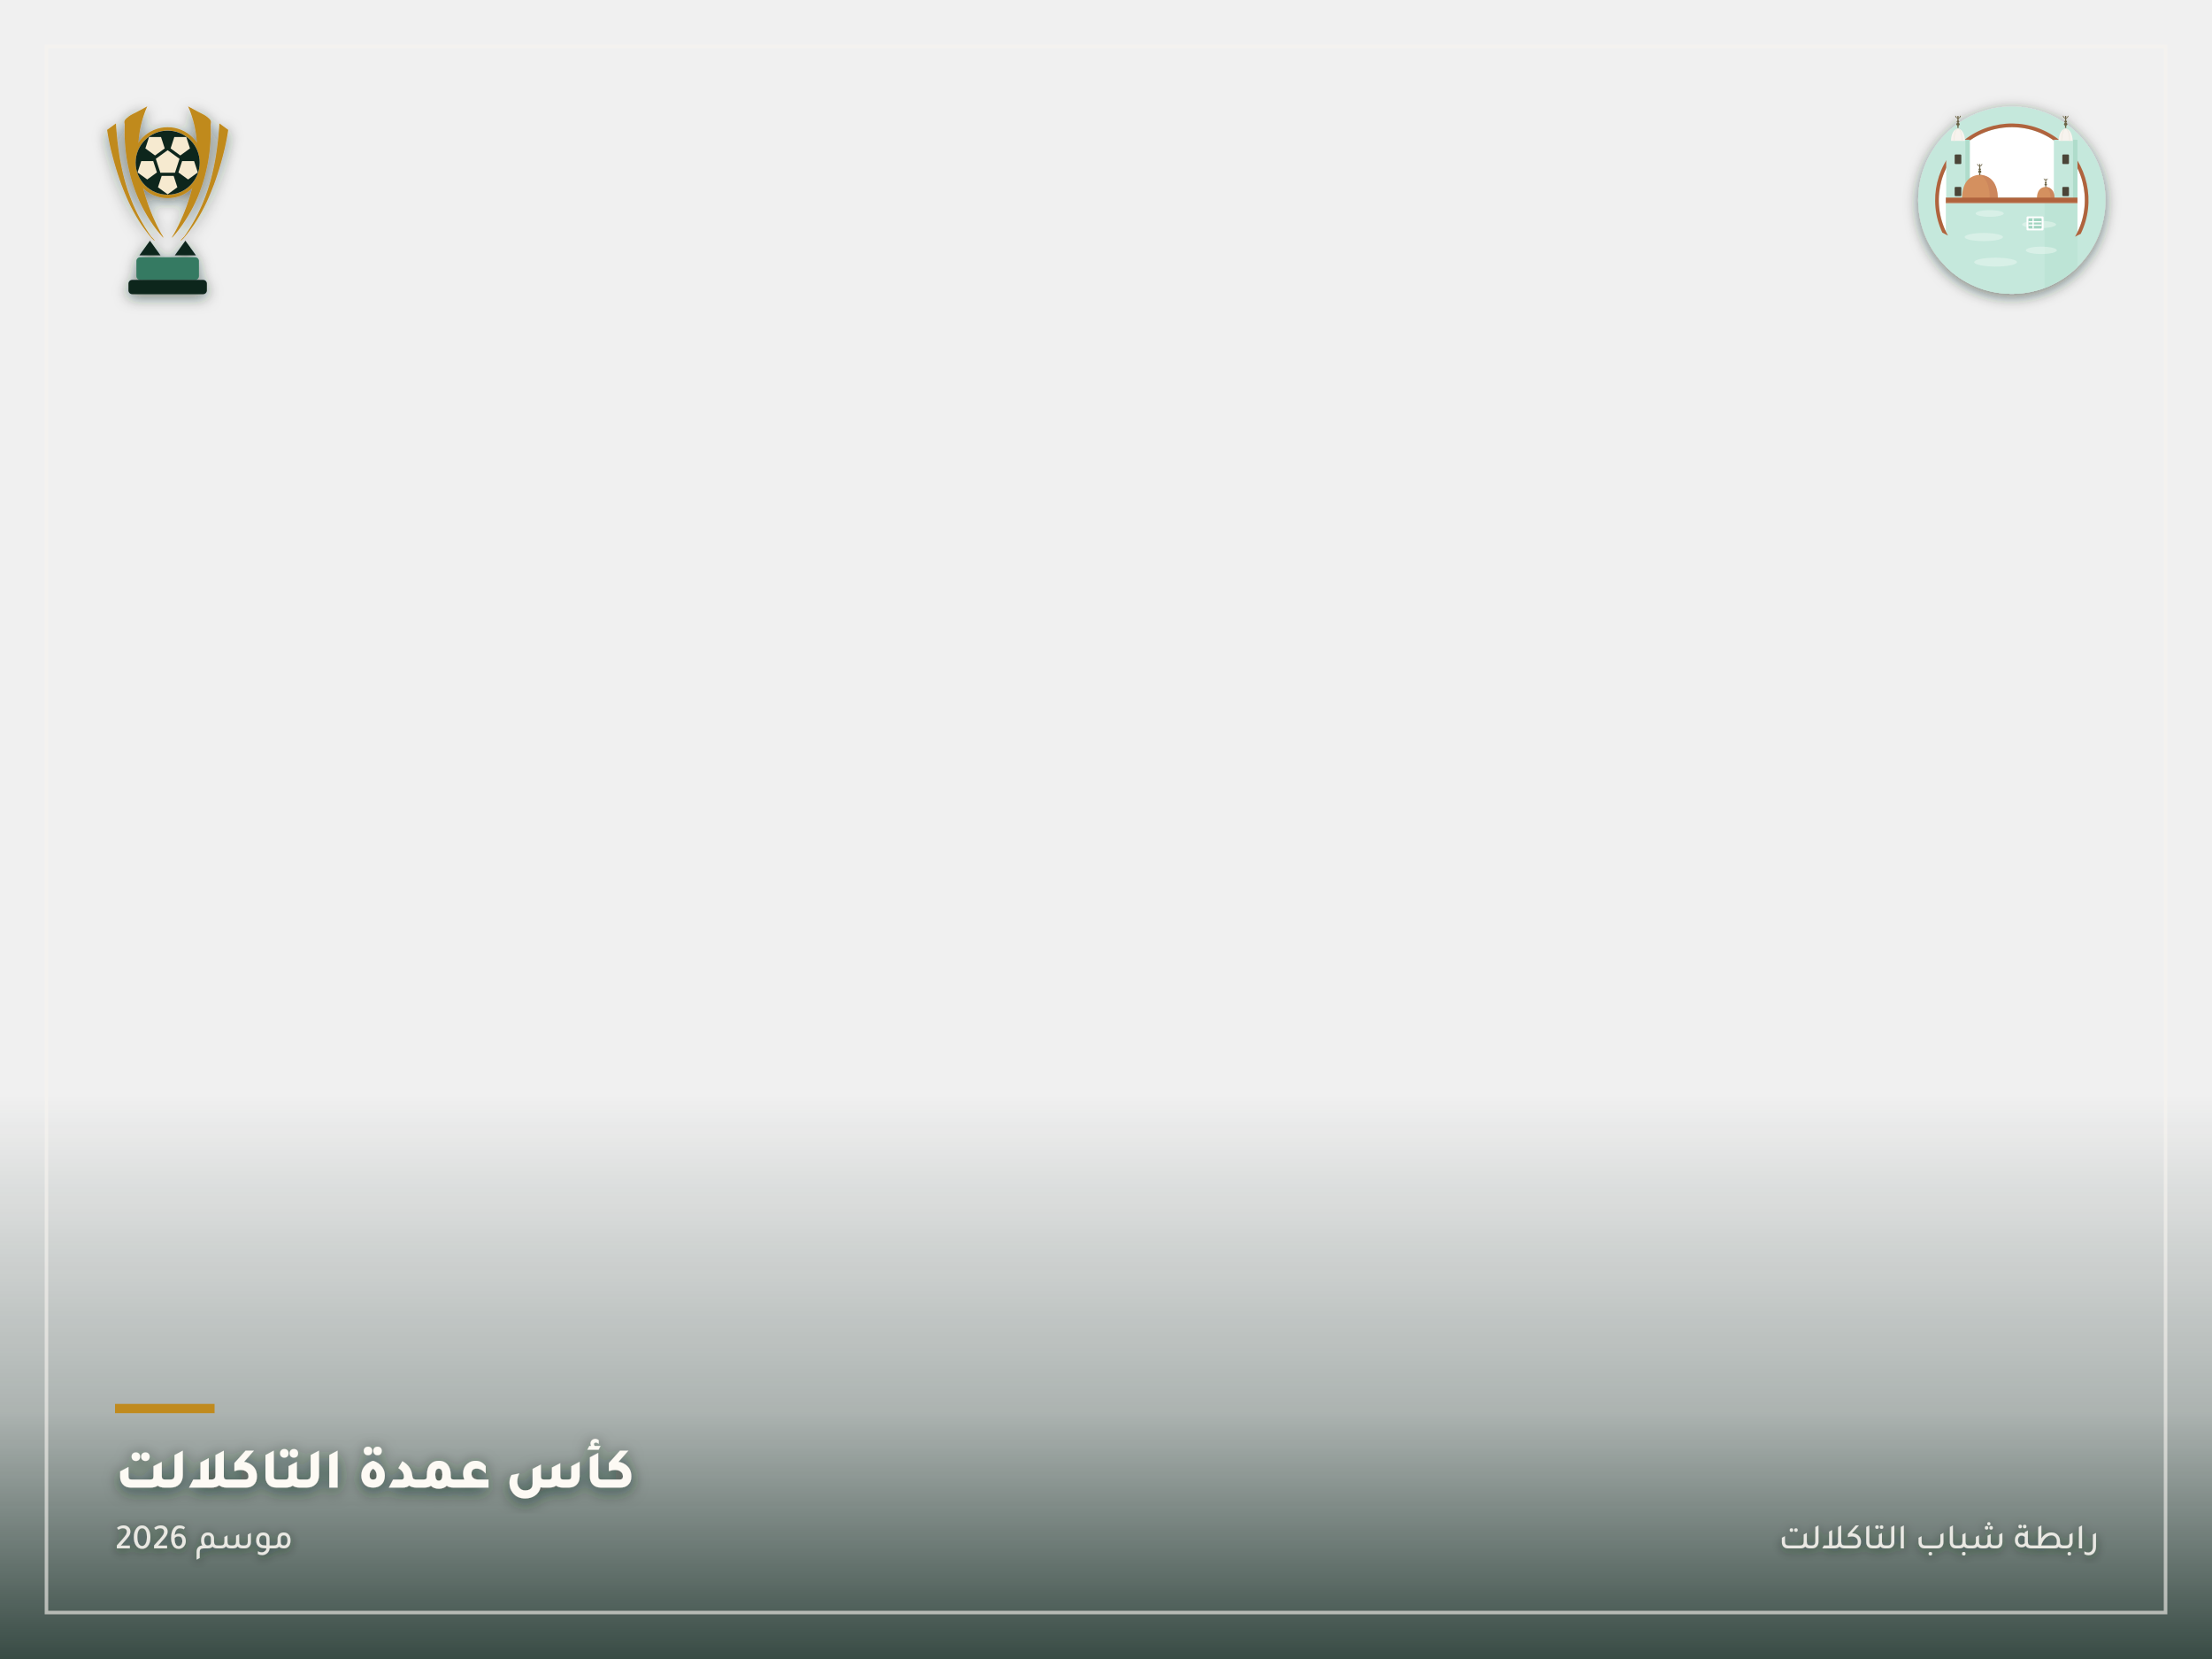
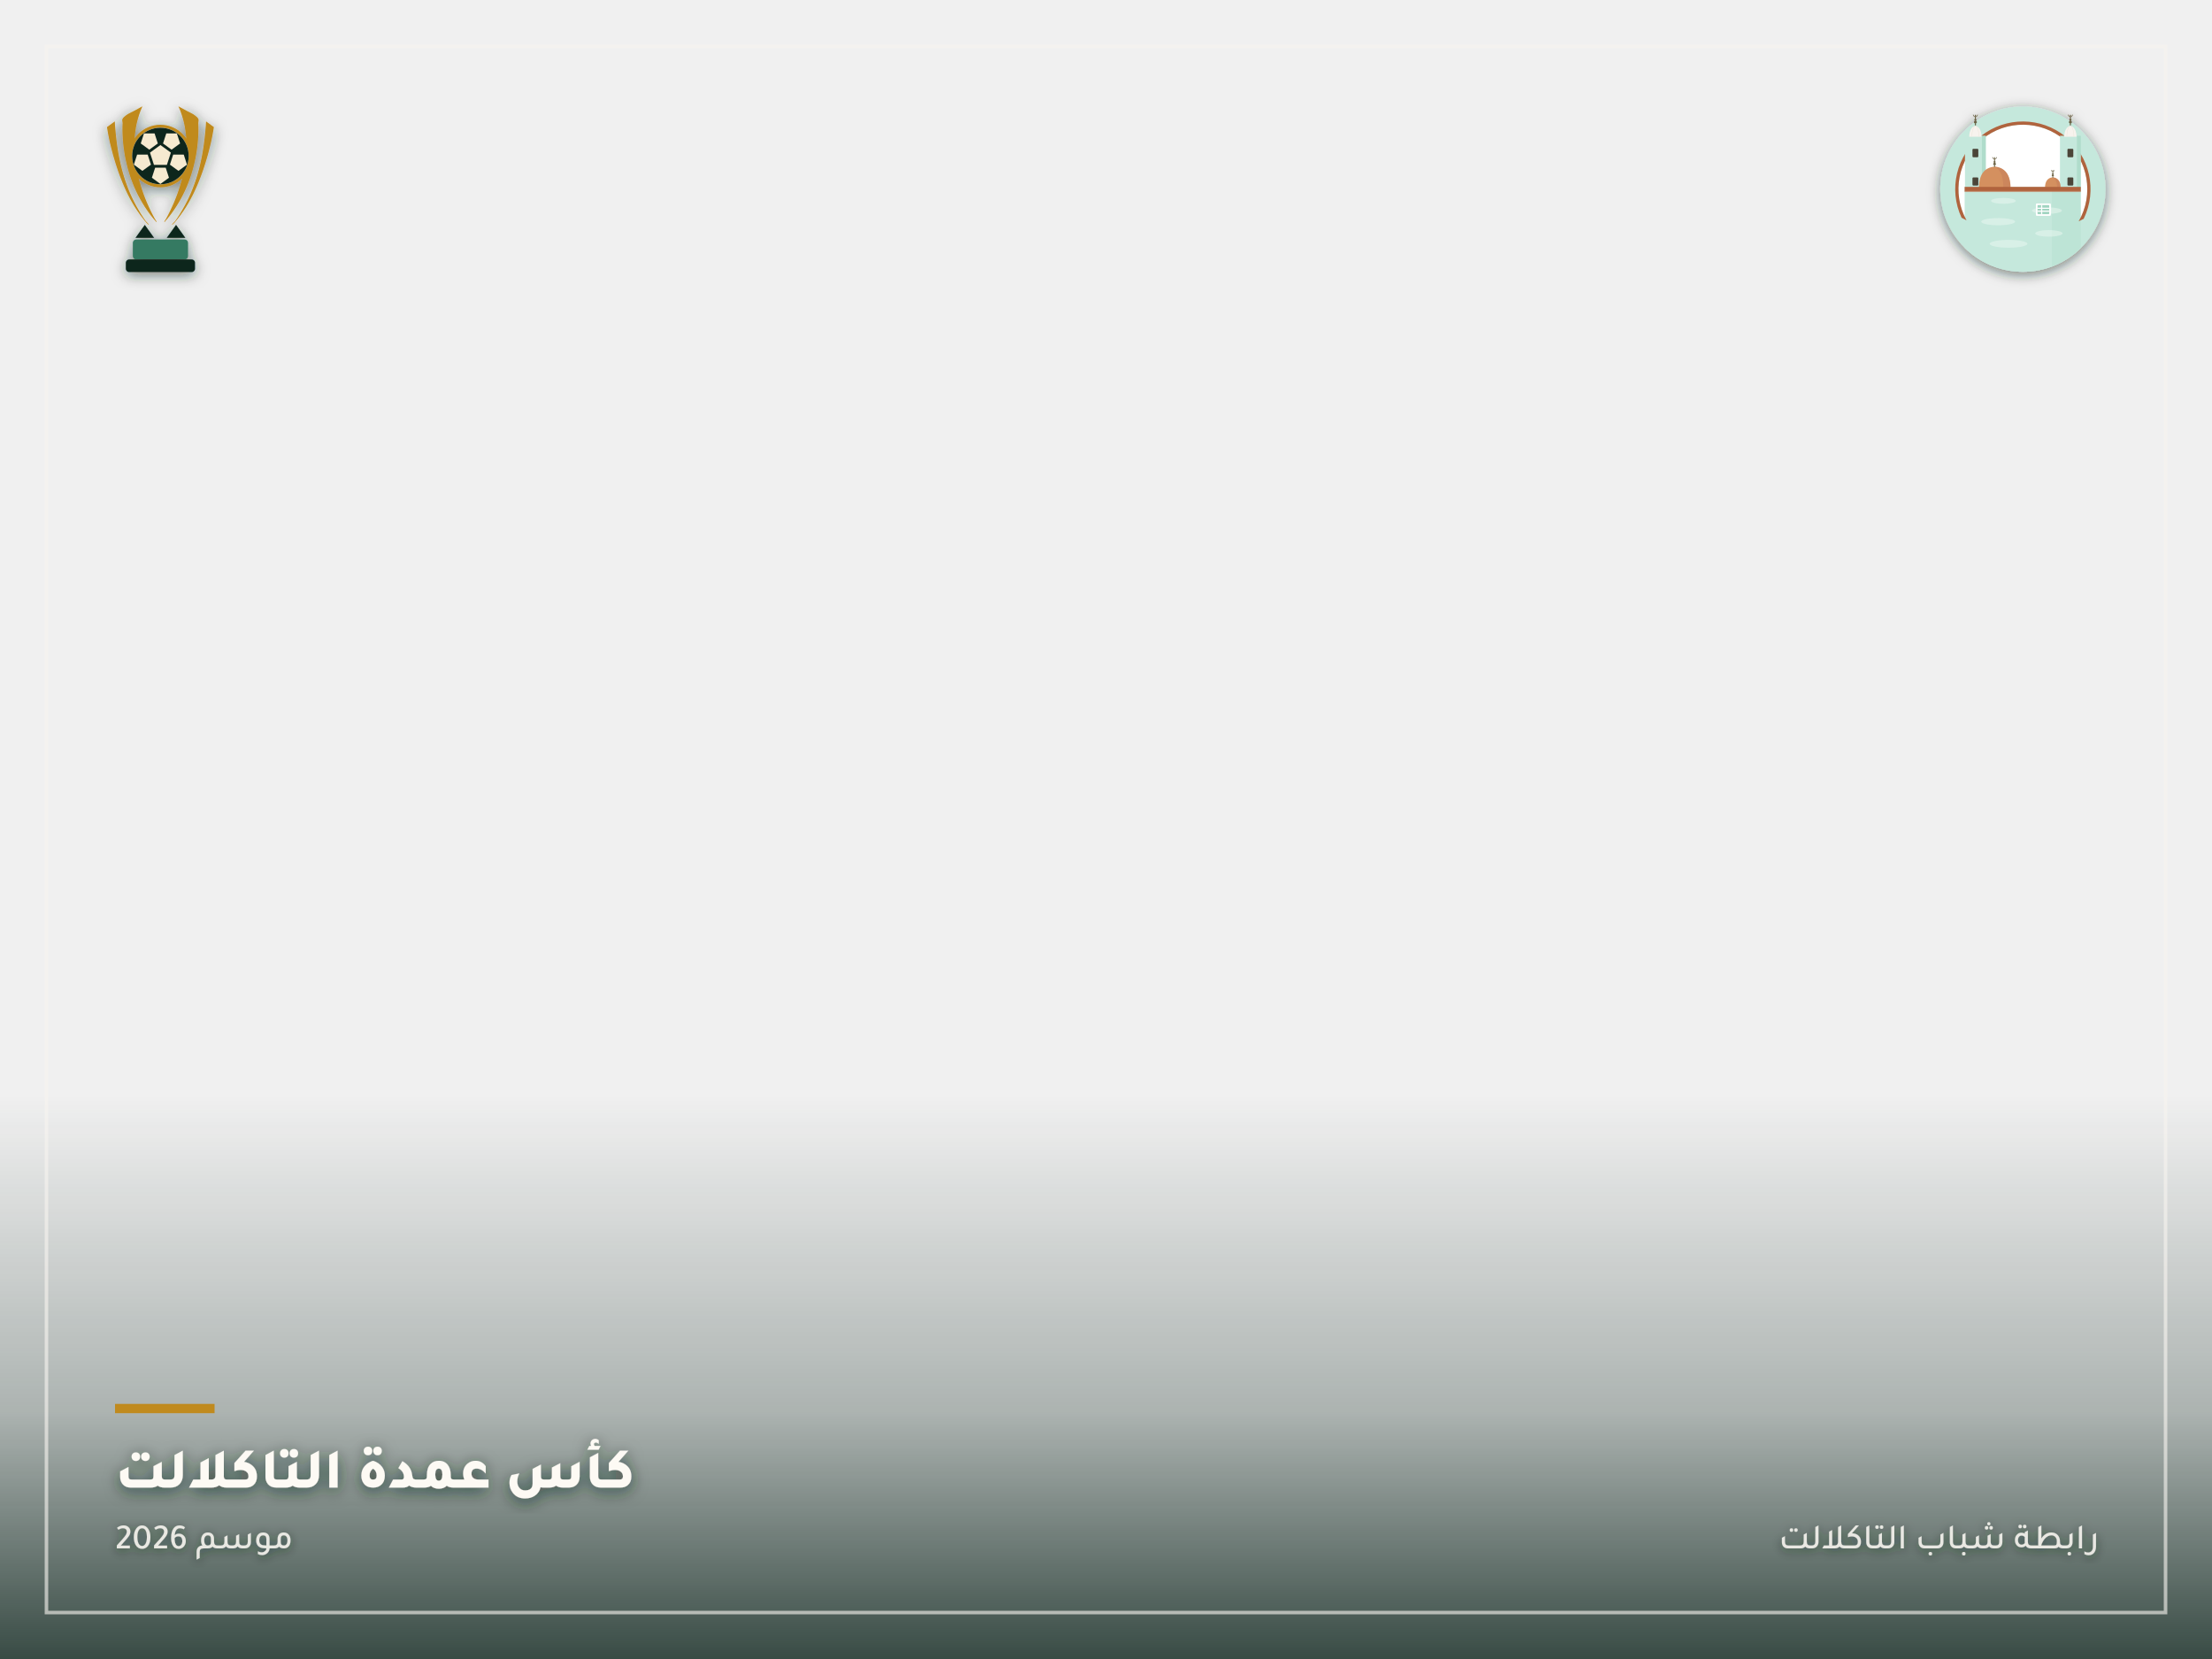
<svg xmlns="http://www.w3.org/2000/svg" viewBox="0 0 4096 3072" width="4096" height="3072">
  <defs>
    <linearGradient id="fhaze" x1="0" y1="3072" x2="0" y2="0" gradientUnits="userSpaceOnUse">
      <stop offset="0" stop-color="#10271f" stop-opacity="0.82" />
      <stop offset="0.15" stop-color="#10271f" stop-opacity="0.3" />
      <stop offset="0.34" stop-color="#10271f" stop-opacity="0" />
    </linearGradient>
    <filter id="fshadow" x="-25%" y="-25%" width="150%" height="150%">
      <feDropShadow dx="0" dy="6.55" stdDeviation="14.34" flood-color="#10271f" flood-opacity="0.72" />
    </filter>
    <filter id="mshadow" x="-25%" y="-25%" width="150%" height="150%">
      <feDropShadow dx="0" dy="9.01" stdDeviation="18.43" flood-color="#10271f" flood-opacity="0.55" />
    </filter>
  </defs>
  <rect x="0" y="0" width="4096" height="3072" fill="url(#fhaze)" />
  <rect x="86.02" y="86.02" width="3923.97" height="2899.97" fill="none" stroke="#f7f3ee" stroke-opacity="0.62" stroke-width="6.55" />
-   <g transform="translate(30.19 89.31) scale(0.7299)" filter="url(#mshadow)">
+   <g transform="translate(49.77 101.94) scale(0.644)" filter="url(#mshadow)">
    <g transform="translate(128 128) scale(1)">
      <path fill="#c08a1e" d="M 125.96,61.9 L 102.34,79.11 C 102.95,82.93 103.51,86.76 104.16,90.58 C 104.81,94.41 105.53,98.23 106.26,102.06 C 107,105.88 107.76,109.71 108.56,113.53 C 109.36,117.36 110.17,121.18 111.04,125 C 111.92,128.83 112.86,132.66 113.82,136.48 C 114.77,140.31 115.78,144.13 116.78,147.95 C 117.79,151.78 118.77,155.61 119.84,159.43 C 120.91,163.26 122.06,167.08 123.19,170.9 C 124.32,174.73 125.44,178.56 126.63,182.37 C 127.83,186.21 129.1,190.03 130.36,193.85 C 131.62,197.68 132.86,201.51 134.18,205.32 C 135.51,209.15 136.88,212.98 138.29,216.8 C 139.72,220.63 141.2,224.45 142.69,228.27 C 144.19,232.1 145.71,235.93 147.28,239.75 C 148.86,243.58 150.49,247.4 152.16,251.22 C 153.84,255.05 155.54,258.88 157.32,262.69 C 159.11,266.53 160.95,270.36 162.87,274.17 C 164.8,278.01 166.83,281.83 168.89,285.64 C 170.97,289.48 173.09,293.31 175.3,297.12 C 177.52,300.96 179.81,304.79 182.18,308.59 C 184.59,312.44 187.06,316.26 189.64,320.06 C 192.26,323.91 194.98,327.74 197.77,331.54 C 200.59,335.39 203.47,339.22 206.47,343.01 C 209.52,346.87 213.35,351.75 215.94,354.49 C 217.52,356.17 218.99,357.23 220.05,358.31 C 220.76,359.04 221.2,359.59 221.77,360.22 C 222.02,359.9 222.55,359.74 222.53,359.27 C 222.49,357.73 216.71,353.13 214.02,349.71 C 211.22,346.13 208.65,342.08 206.09,338.23 C 203.55,334.43 201.1,330.6 198.73,326.76 C 196.38,322.95 194.14,319.12 191.94,315.28 C 189.75,311.47 187.61,307.65 185.53,303.81 C 183.47,300 181.44,296.18 179.51,292.33 C 177.59,288.53 175.75,284.7 173.96,280.86 C 172.18,277.05 170.44,273.23 168.8,269.39 C 167.16,265.58 165.63,261.75 164.11,257.91 C 162.6,254.1 161.13,250.27 159.71,246.44 C 158.3,242.62 156.91,238.8 155.6,234.96 C 154.3,231.15 153.07,227.32 151.87,223.49 C 150.68,219.67 149.53,215.85 148.43,212.02 C 147.33,208.2 146.28,204.37 145.27,200.54 C 144.27,196.72 143.32,192.9 142.41,189.07 C 141.5,185.25 140.65,181.42 139.82,177.59 C 139,173.77 138.2,169.95 137.43,166.12 C 136.67,162.3 135.92,158.47 135.24,154.65 C 134.55,150.82 133.93,147 133.32,143.17 C 132.72,139.35 132.14,135.52 131.6,131.7 C 131.06,127.87 130.57,124.05 130.07,120.22 C 129.58,116.4 129.07,112.58 128.64,108.75 C 128.21,104.93 127.86,101.1 127.49,97.27 C 127.12,93.45 126.77,89.63 126.44,85.8 C 126.1,81.98 125.75,78.15 125.48,74.33 C 125.21,70.5 125.04,66.68 124.81,62.85 Z" />
      <path fill="#c08a1e" d="M 204.37,19.35 C 202.9,20.14 201.98,20.64 199.97,21.74 C 195.55,24.13 185.86,29.38 178.84,33.21 C 171.84,37.03 163.54,40.4 157.9,44.69 C 153.27,48.2 148.32,51.96 146.71,56.16 C 145.35,59.71 147.17,63.81 147.19,67.63 C 147.2,71.46 146.87,75.28 146.8,79.11 C 146.74,82.93 146.74,86.76 146.8,90.58 C 146.87,94.41 147.01,98.23 147.19,102.06 C 147.36,105.88 147.59,109.71 147.86,113.53 C 148.13,117.36 148.45,121.18 148.81,125 C 149.18,128.83 149.58,132.66 150.06,136.48 C 150.53,140.31 151.11,144.13 151.68,147.95 C 152.26,151.78 152.83,155.61 153.5,159.43 C 154.17,163.26 154.9,167.08 155.7,170.9 C 156.5,174.73 157.39,178.55 158.28,182.37 C 159.17,186.2 160.07,190.03 161.05,193.85 C 162.04,197.68 163.09,201.51 164.21,205.32 C 165.32,209.16 166.51,212.98 167.75,216.8 C 168.99,220.63 170.3,224.46 171.67,228.27 C 173.04,232.11 174.49,235.93 175.97,239.75 C 177.45,243.58 178.94,247.41 180.56,251.22 C 182.19,255.06 183.94,258.88 185.72,262.69 C 187.51,266.53 189.33,270.36 191.27,274.17 C 193.22,278.01 195.28,281.83 197.39,285.64 C 199.51,289.48 201.72,293.31 203.98,297.12 C 206.27,300.96 208.61,304.79 211.06,308.59 C 213.55,312.44 216.14,316.26 218.8,320.06 C 221.5,323.91 224.25,327.74 227.12,331.54 C 230.05,335.39 233.31,339.49 236.21,343.01 C 238.76,346.11 243.02,350.12 243.57,351.62 C 243.73,352.05 243.57,352.25 243.57,352.57 C 243.98,352.25 244.7,352.18 244.81,351.62 C 245.12,350.13 241.29,345.4 239.46,342.06 C 237.47,338.42 235.32,334.42 233.34,330.58 C 231.37,326.77 229.46,322.94 227.6,319.11 C 225.76,315.3 223.99,311.47 222.25,307.63 C 220.51,303.82 218.81,300 217.18,296.16 C 215.56,292.35 214.01,288.52 212.49,284.69 C 210.98,280.87 209.5,277.05 208.1,273.21 C 206.7,269.4 205.37,265.57 204.08,261.74 C 202.79,257.92 201.55,254.09 200.35,250.26 C 199.16,246.45 198.01,242.62 196.91,238.79 C 195.81,234.97 194.74,231.15 193.75,227.31 C 192.77,223.5 191.84,219.67 190.98,215.84 C 190.12,212.02 189.34,208.2 188.59,204.37 C 187.84,200.55 187.14,196.72 186.49,192.89 C 185.83,189.07 185.21,185.25 184.67,181.42 C 184.13,177.6 183.65,173.77 183.24,169.94 C 182.82,166.12 182.49,162.3 182.18,158.47 C 181.88,154.65 181.59,150.82 181.42,147 C 181.24,143.17 181.16,139.35 181.13,135.52 C 181.1,131.7 181.13,127.87 181.23,124.05 C 181.32,120.22 181.47,116.4 181.71,112.57 C 181.94,108.75 182.26,104.92 182.66,101.1 C 183.06,97.27 183.55,93.45 184.1,89.63 C 184.64,85.8 185.21,81.97 185.91,78.15 C 186.61,74.32 187.41,70.49 188.3,66.68 C 189.2,62.84 190.19,59.02 191.27,55.2 C 192.35,51.37 193.55,47.54 194.8,43.73 C 196.07,39.89 197.36,36.06 198.82,32.25 C 200.29,28.41 202.66,22.77 203.6,20.78 C 203.94,20.06 204.11,19.82 204.37,19.35 Z" />
      <path fill="#c08a1e" d="M 386.04,61.9 L 409.66,79.11 C 409.05,82.93 408.49,86.76 407.84,90.58 C 407.19,94.41 406.47,98.23 405.74,102.06 C 405,105.88 404.24,109.71 403.44,113.53 C 402.64,117.36 401.83,121.18 400.96,125 C 400.08,128.83 399.14,132.66 398.18,136.48 C 397.23,140.31 396.22,144.13 395.22,147.95 C 394.21,151.78 393.23,155.61 392.16,159.43 C 391.09,163.26 389.94,167.08 388.81,170.9 C 387.68,174.73 386.56,178.56 385.37,182.37 C 384.17,186.21 382.9,190.03 381.64,193.85 C 380.38,197.68 379.14,201.51 377.82,205.32 C 376.49,209.15 375.12,212.98 373.71,216.8 C 372.28,220.63 370.8,224.45 369.31,228.27 C 367.81,232.1 366.29,235.93 364.72,239.75 C 363.14,243.58 361.51,247.4 359.84,251.22 C 358.16,255.05 356.46,258.88 354.68,262.69 C 352.89,266.53 351.05,270.36 349.13,274.17 C 347.2,278.01 345.17,281.83 343.11,285.64 C 341.03,289.48 338.91,293.31 336.7,297.12 C 334.48,300.96 332.19,304.79 329.82,308.59 C 327.41,312.44 324.94,316.26 322.36,320.06 C 319.74,323.91 317.02,327.74 314.23,331.54 C 311.41,335.39 308.53,339.22 305.53,343.01 C 302.48,346.87 298.65,351.75 296.06,354.49 C 294.48,356.17 293.01,357.23 291.95,358.31 C 291.24,359.04 290.8,359.59 290.23,360.22 C 289.98,359.9 289.45,359.74 289.47,359.27 C 289.51,357.73 295.29,353.13 297.98,349.71 C 300.78,346.13 303.35,342.08 305.91,338.23 C 308.45,334.43 310.9,330.6 313.27,326.76 C 315.62,322.95 317.86,319.12 320.06,315.28 C 322.25,311.47 324.39,307.65 326.47,303.81 C 328.53,300 330.56,296.18 332.49,292.33 C 334.41,288.53 336.25,284.7 338.04,280.86 C 339.82,277.05 341.56,273.23 343.2,269.39 C 344.84,265.58 346.37,261.75 347.89,257.91 C 349.4,254.1 350.87,250.27 352.29,246.44 C 353.7,242.62 355.09,238.8 356.4,234.96 C 357.7,231.15 358.93,227.32 360.13,223.49 C 361.32,219.67 362.47,215.85 363.57,212.02 C 364.67,208.2 365.72,204.37 366.73,200.54 C 367.73,196.72 368.68,192.9 369.59,189.07 C 370.5,185.25 371.35,181.42 372.18,177.59 C 373,173.77 373.8,169.95 374.57,166.12 C 375.33,162.3 376.08,158.47 376.76,154.65 C 377.45,150.82 378.07,147 378.68,143.17 C 379.28,139.35 379.86,135.52 380.4,131.7 C 380.94,127.87 381.43,124.05 381.93,120.22 C 382.42,116.4 382.93,112.58 383.36,108.75 C 383.79,104.93 384.14,101.1 384.51,97.27 C 384.88,93.45 385.23,89.63 385.56,85.8 C 385.9,81.98 386.25,78.15 386.52,74.33 C 386.79,70.5 386.96,66.68 387.19,62.85 Z" />
      <path fill="#c08a1e" d="M 307.63,19.35 C 309.1,20.14 310.02,20.64 312.03,21.74 C 316.45,24.13 326.14,29.38 333.16,33.21 C 340.16,37.03 348.46,40.4 354.1,44.69 C 358.73,48.2 363.68,51.96 365.29,56.16 C 366.65,59.71 364.83,63.81 364.81,67.63 C 364.8,71.46 365.13,75.28 365.2,79.11 C 365.26,82.93 365.26,86.76 365.2,90.58 C 365.13,94.41 364.99,98.23 364.81,102.06 C 364.64,105.88 364.41,109.71 364.14,113.53 C 363.87,117.36 363.55,121.18 363.19,125 C 362.82,128.83 362.42,132.66 361.94,136.48 C 361.47,140.31 360.89,144.13 360.32,147.95 C 359.74,151.78 359.17,155.61 358.5,159.43 C 357.83,163.26 357.1,167.08 356.3,170.9 C 355.5,174.73 354.61,178.55 353.72,182.37 C 352.83,186.2 351.93,190.03 350.95,193.85 C 349.96,197.68 348.91,201.51 347.79,205.32 C 346.68,209.16 345.49,212.98 344.25,216.8 C 343.01,220.63 341.7,224.46 340.33,228.27 C 338.96,232.11 337.51,235.93 336.03,239.75 C 334.55,243.58 333.06,247.41 331.44,251.22 C 329.81,255.06 328.06,258.88 326.28,262.69 C 324.49,266.53 322.67,270.36 320.73,274.17 C 318.78,278.01 316.72,281.83 314.61,285.64 C 312.49,289.48 310.28,293.31 308.02,297.12 C 305.73,300.96 303.39,304.79 300.94,308.59 C 298.45,312.44 295.86,316.26 293.2,320.06 C 290.5,323.91 287.75,327.74 284.88,331.54 C 281.95,335.39 278.69,339.49 275.79,343.01 C 273.24,346.11 268.98,350.12 268.43,351.62 C 268.27,352.05 268.43,352.25 268.43,352.57 C 268.02,352.25 267.3,352.18 267.19,351.62 C 266.88,350.13 270.71,345.4 272.54,342.06 C 274.53,338.42 276.68,334.42 278.66,330.58 C 280.63,326.77 282.54,322.94 284.4,319.11 C 286.24,315.3 288.01,311.47 289.75,307.63 C 291.49,303.82 293.19,300 294.82,296.16 C 296.44,292.35 297.99,288.52 299.51,284.69 C 301.02,280.87 302.5,277.05 303.9,273.21 C 305.3,269.4 306.63,265.57 307.92,261.74 C 309.21,257.92 310.45,254.09 311.65,250.26 C 312.84,246.45 313.99,242.62 315.09,238.79 C 316.19,234.97 317.26,231.15 318.25,227.31 C 319.23,223.5 320.16,219.67 321.02,215.84 C 321.88,212.02 322.66,208.2 323.41,204.37 C 324.16,200.55 324.86,196.72 325.51,192.89 C 326.17,189.07 326.79,185.25 327.33,181.42 C 327.87,177.6 328.35,173.77 328.76,169.94 C 329.18,166.12 329.51,162.3 329.82,158.47 C 330.12,154.65 330.41,150.82 330.58,147 C 330.76,143.17 330.84,139.35 330.87,135.52 C 330.9,131.7 330.87,127.87 330.77,124.05 C 330.68,120.22 330.53,116.4 330.29,112.57 C 330.06,108.75 329.74,104.92 329.34,101.1 C 328.94,97.27 328.45,93.45 327.9,89.63 C 327.36,85.8 326.79,81.97 326.09,78.15 C 325.39,74.32 324.59,70.49 323.7,66.68 C 322.8,62.84 321.81,59.02 320.73,55.2 C 319.65,51.37 318.45,47.54 317.2,43.73 C 315.93,39.89 314.64,36.06 313.18,32.25 C 311.71,28.41 309.34,22.77 308.4,20.78 C 308.06,20.06 307.89,19.82 307.63,19.35 Z" />
      <path fill="#c08a1e" fill-rule="evenodd" d="M 256,72.41 a 89.88,89.88 0 1 1 -0.01,0 Z M 256,81.02 a 81.27,81.27 0 1 0 0.01,0 Z" />
      <path fill="#f6ead0" d="M 256,81.02 a 81.27,81.27 0 1 1 -0.01,0 Z" />
      <path fill="#10271f" fill-rule="evenodd" d="M 256,81.02 a 81.27,81.27 0 1 1 -0.01,0 Z M 256,130.74 L 286.01,152.54 L 274.55,187.82 L 237.45,187.82 L 225.99,152.54 Z M 256,242.61 L 231.45,224.77 L 240.83,195.91 L 271.17,195.91 L 280.55,224.77 Z M 179.61,187.11 L 188.99,158.25 L 219.34,158.25 L 228.72,187.11 L 204.17,204.95 Z M 208.79,97.32 L 239.14,97.32 L 248.52,126.18 L 223.96,144.02 L 199.41,126.18 Z M 303.21,97.32 L 312.59,126.18 L 288.04,144.02 L 263.48,126.18 L 272.86,97.32 Z M 332.39,187.11 L 307.83,204.95 L 283.28,187.11 L 292.66,158.25 L 323.01,158.25 Z" />
      <path fill="#10271f" d="M 184.29,397.51 L 237.83,397.51 L 211.06,360.22 Z" />
      <path fill="#10271f" d="M 327.71,397.51 L 274.17,397.51 L 300.94,360.22 Z" />
      <path fill="#357a62" d="M 186.2,402.29 H 325.8 A 9.56,9.56 0 0 1 335.36,411.86 V 450.1 A 9.56,9.56 0 0 1 325.8,459.67 H 186.2 A 9.56,9.56 0 0 1 176.64,450.1 V 411.86 A 9.56,9.56 0 0 1 186.2,402.29 Z" />
      <path fill="#10271f" d="M 166.12,459.67 H 345.88 A 9.56,9.56 0 0 1 355.44,469.23 V 486.44 A 9.56,9.56 0 0 1 345.88,496 H 166.12 A 9.56,9.56 0 0 1 156.56,486.44 V 469.23 A 9.56,9.56 0 0 1 166.12,459.67 Z" />
    </g>
  </g>
-   <g transform="translate(3463.17 108.54) scale(0.6827)" filter="url(#mshadow)">
+   <g transform="translate(3514.49 118.9) scale(0.6024)" filter="url(#mshadow)">
    <g transform="translate(128 128) scale(1)">
      <defs>
        <clipPath id="in7zhgr0-roundel-clip">
          <circle cx="256" cy="256" r="254" />
        </clipPath>
        <g id="in7zhgr0-finial" fill="#6b6244">
          <rect x="-1.7" y="-7" width="3.4" height="7" />
          <ellipse cx="0" cy="-10" rx="4.7" ry="3.9" />
          <rect x="-1.7" y="-15" width="3.4" height="4" />
          <ellipse cx="0" cy="-16.9" rx="3.5" ry="2.8" />
          <rect x="-1.6" y="-27" width="3.2" height="10" />
          <g transform="translate(0,-28.5) scale(0.84,0.74)">
            <path d="M -9,-6.8 C -9.4,-1 -5.6,3 0,4.6 C 5.6,3 9.4,-1 9,-6.8 L 6.2,-5 C 6.3,-1.4 3.8,0.9 0,1.9 C -3.8,0.9 -6.3,-1.4 -6.2,-5 Z" />
          </g>
          <rect x="-1.6" y="-32.5" width="3.2" height="5.5" />
        </g>
        <g id="in7zhgr0-dome">
          <path d="M 0,0 C 0,-42 18,-63 48,-65 C 78,-63 97,-42 97,0 Z" fill="#d4905e" />
          <path d="M 48,-65 C 78,-63 97,-42 97,0 L 75,0 C 75,-38 64,-58 48,-65 Z" fill="#c47c5a" opacity="0.5" />
        </g>
        <g id="in7zhgr0-minaret-shaft">
          <rect x="-32" y="-165" width="64" height="165" fill="#c5e8dc" />
          <rect x="20" y="-165" width="12" height="165" fill="#a0d4c0" opacity="0.6" />
          <rect x="-9" y="-125" width="18" height="26" rx="2.5" fill="#4b4539" />
          <rect x="-9" y="-37" width="18" height="25" rx="2.5" fill="#4b4539" />
        </g>
        <g id="in7zhgr0-minaret-top">
          <path d="M -19,-162 A 19,33 0 0 1 19,-162 Z" fill="#f7f3ee" />
          <g fill="none" stroke="#ede7dc" stroke-width="1.5" stroke-linecap="round">
            <path d="M 0,-195 A 10.8,33 0 0 0 -10.8,-162" />
            <path d="M 0,-195 A 10.8,33 0 0 1 10.8,-162" />
          </g>
          <use href="#in7zhgr0-finial" transform="translate(0,-197)" />
        </g>
      </defs>
      <circle cx="256" cy="256" r="254" fill="#c5e8dc" />
      <g clip-path="url(#in7zhgr0-roundel-clip)">
        <circle cx="256" cy="256" r="198" fill="#ffffff" />
        <rect x="77" y="249" width="357" height="270" fill="#c5e8dc" />
        <rect x="345" y="249" width="89" height="270" fill="#a0d4c0" opacity="0.22" />
        <g fill="#f0faf5" opacity="0.45">
          <ellipse cx="196" cy="292" rx="38" ry="9" />
          <ellipse cx="330" cy="322" rx="46" ry="10" />
          <ellipse cx="180" cy="356" rx="52" ry="11" />
          <ellipse cx="336" cy="392" rx="42" ry="10" />
          <ellipse cx="212" cy="424" rx="58" ry="12" />
        </g>
        <path d="M 82.83,351.99 L 67.49,343.9 A 208,208 0 1 1 442.95,347.18 L 427.47,355 A 198,198 0 1 0 82.83,351.99 Z" fill="#b0643e" />
        <use href="#in7zhgr0-minaret-shaft" transform="translate(110,257)" />
        <use href="#in7zhgr0-minaret-shaft" transform="translate(402,257)" />
        <use href="#in7zhgr0-dome" transform="translate(121,252)" />
        <use href="#in7zhgr0-finial" transform="translate(169,188) scale(0.92)" />
        <use href="#in7zhgr0-dome" transform="translate(324,252) scale(0.4948)" />
        <use href="#in7zhgr0-finial" transform="translate(348,221) scale(0.72)" />
        <rect x="77" y="249" width="357" height="14" fill="#b0643e" />
        <rect x="77" y="261" width="357" height="4" fill="#c47c5a" opacity="0.55" />
        <g transform="translate(296,300)">
          <rect x="0" y="0" width="46" height="38" rx="3" fill="#ffffff" />
          <rect x="5" y="5" width="36" height="28" rx="2" fill="#a0d4c0" />
          <rect x="5" y="13" width="36" height="3.5" fill="#ffffff" />
          <rect x="5" y="22" width="36" height="3.5" fill="#ffffff" />
          <rect x="16" y="5" width="3.5" height="28" fill="#ffffff" />
        </g>
      </g>
      <use href="#in7zhgr0-minaret-top" transform="translate(110,257)" />
      <use href="#in7zhgr0-minaret-top" transform="translate(402,257)" />
    </g>
  </g>
  <rect x="212.99" y="2599.62" width="184.32" height="17.2" fill="#c08a1e" />
  <path d="M36.5,-46.5Q33.1,-46.5 31.05,-48.6Q29,-50.7 29,-54.1Q29,-57.4 31.05,-59.4Q33.1,-61.4 36.5,-61.4Q39.8,-61.4 41.8,-59.4Q43.8,-57.4 43.8,-54.1Q43.8,-50.6 41.8,-48.55Q39.8,-46.5 36.5,-46.5ZM53.2,-46.5Q49.8,-46.5 47.75,-48.6Q45.7,-50.7 45.7,-54.1Q45.7,-57.4 47.75,-59.4Q49.8,-61.4 53.2,-61.4Q56.5,-61.4 58.5,-59.4Q60.5,-57.4 60.5,-54.1Q60.5,-50.6 58.5,-48.55Q56.5,-46.5 53.2,-46.5ZM87.5,-14L95.6,-14L95.6,0L86.1,0Q79.1,0 74.5,-3.4Q69.7,0 62.8,0L27.1,0Q18.4,0 13.4,-5.9Q9,-11 9,-19.1L9,-28.3L23.5,-36L23.5,-19.9Q23.5,-16.6 24.75,-15.3Q26,-14 29.2,-14L61.5,-14Q64.7,-14 65.95,-15.3Q67.2,-16.6 67.2,-19.9L67.2,-37.3L81.7,-45L81.7,-19.8Q81.7,-16.6 83,-15.3Q84.3,-14 87.5,-14Z M89.9,0L89.9,-14L96.4,-14Q100.6,-14 102.25,-15.75Q103.9,-17.5 103.9,-21.9L103.9,-56.8L118.4,-64.5L118.4,-21.8Q118.4,-11.6 112.2,-5.6Q106.5,0 97.1,0L89.9,0Z M195.8,-14L205.6,-14L205.6,0L194.4,0Q186.9,0 182,-4Q176.6,0 168.8,0L129.4,0L136.7,-14L149.3,-14L149.3,-43.8L163.8,-51.5L163.8,-14L168.1,-14Q172.2,-14 173.85,-15.75Q175.5,-17.5 175.5,-21.9L175.5,-56.8L190.1,-64.5L190.1,-21.8Q190.1,-20.2 190,-19.5Q190.1,-16.4 191.35,-15.2Q192.6,-14 195.8,-14Z M225.3,-44.9Q231.8,-44 237,-40.5Q247.8,-33.4 247.8,-20L247.8,-18.8Q247.8,-9.6 241.9,-4.5Q236.9,0 228.9,0L200.2,0L200.2,-14L227.5,-14Q233.2,-14 233.2,-19.3L233.2,-19.8Q233.2,-25.8 227.9,-28.8Q224.4,-30.8 219.3,-30.8Q214.3,-30.8 208.6,-28.8L208.6,-42.8L228.1,-64.5L242.7,-64.5L225.3,-44.9Z M281.7,0Q272.5,0 267.3,-5.9Q262.8,-11.1 262.8,-19.2L262.8,-56.8L277.3,-64.5L277.3,-19.8Q277.3,-16.6 278.6,-15.3Q279.9,-14 283.1,-14L292.9,-14L292.9,0L281.7,0Z M295.8,-52.3Q292.4,-52.3 290.35,-54.4Q288.3,-56.5 288.3,-59.9Q288.3,-63.2 290.35,-65.25Q292.4,-67.3 295.8,-67.3Q299.1,-67.3 301.1,-65.3Q303.1,-63.3 303.1,-59.9Q303.1,-56.4 301.1,-54.35Q299.1,-52.3 295.8,-52.3ZM312.5,-52.3Q309.1,-52.3 307.05,-54.4Q305,-56.5 305,-59.9Q305,-63.2 307.05,-65.25Q309.1,-67.3 312.5,-67.3Q315.8,-67.3 317.8,-65.3Q319.8,-63.3 319.8,-59.9Q319.8,-56.4 317.8,-54.35Q315.8,-52.3 312.5,-52.3ZM323.4,-14L333.1,-14L333.1,0L322,0Q315,0 310.4,-3.4Q305.6,0 298.7,0L287.5,0L287.5,-14L297.3,-14Q300.5,-14 301.8,-15.3Q303.1,-16.6 303.1,-19.8L303.1,-37.3L317.6,-45L317.6,-19.8Q317.6,-16.6 318.85,-15.3Q320.1,-14 323.4,-14Z M327.8,0L327.8,-14L334.3,-14Q338.5,-14 340.15,-15.75Q341.8,-17.5 341.8,-21.9L341.8,-56.8L356.3,-64.5L356.3,-21.8Q356.3,-11.6 350.1,-5.6Q344.4,0 335,0L327.8,0Z M374.3,0L374.3,-56.8L388.8,-64.5L388.8,0L374.3,0Z M442,-56.5Q438.6,-56.5 436.55,-58.6Q434.5,-60.7 434.5,-64.1Q434.5,-67.4 436.6,-69.4Q438.7,-71.4 442,-71.4Q445.3,-71.4 447.3,-69.4Q449.3,-67.4 449.3,-64.1Q449.3,-60.6 447.3,-58.55Q445.3,-56.5 442,-56.5ZM458.7,-56.5Q455.3,-56.5 453.25,-58.6Q451.2,-60.7 451.2,-64.1Q451.2,-67.4 453.25,-69.4Q455.3,-71.4 458.7,-71.4Q462,-71.4 464,-69.4Q466,-67.4 466,-64.1Q466,-60.6 464,-58.55Q462,-56.5 458.7,-56.5ZM450.3,0Q440.5,0 435,-6.6Q430.3,-12.3 430.3,-21Q430.3,-30.7 436.4,-37.7Q441.8,-43.9 450.8,-46.8Q461.2,-43.4 466.6,-36Q471.3,-29.4 471.3,-21Q471.3,-10.9 465.2,-5.1Q459.8,0 451.3,0L450.3,0ZM450.3,-14L451.4,-14Q457.1,-14 457.1,-20.9Q457.1,-29 450.8,-33.1Q444.7,-29 444.7,-21.1Q444.7,-14 450.3,-14Z M478.5,0L485.8,-14L500.7,-14Q504.7,-14 504.7,-18.5Q504.7,-28.4 494.9,-33.9L502,-46.1Q517.4,-37.2 519,-21.9Q519.6,-17.1 521.05,-15.55Q522.5,-14 526.7,-14L534.7,-14L534.7,0L526,0Q518.7,0 513.7,-3.6Q510,0 503.4,0L478.5,0Z M592.1,-14L601.9,-14L601.9,0L590.8,0Q584,0 579.5,-3.2Q574.3,2 565.6,2Q557,2 551.8,-3.1Q547.1,0 540.5,0L529.3,0L529.3,-14L539.1,-14Q542.3,-14 543.6,-15.3Q544.9,-16.6 544.9,-19.8L544.9,-22.6Q544.9,-34.5 551.1,-41Q556.6,-46.8 565.6,-46.8Q575.9,-46.8 581.5,-39.3Q586.3,-32.9 586.4,-22.6L586.4,-19.8Q586.4,-16.5 587.65,-15.25Q588.9,-14 592.1,-14ZM565.6,-12Q571.9,-12 571.9,-22.9Q571.9,-33.2 565.6,-33.2Q559.4,-33.2 559.4,-22.9Q559.4,-12 565.6,-12Z M652.4,-14L652.4,0L596.6,0L596.6,-14L610.3,-14Q608.2,-18.9 608.2,-24.7Q608.2,-35.3 615.7,-41.7Q621.8,-46.8 629.9,-46.8Q640.8,-46.8 647.6,-37.3L647.6,-24.7Q640.1,-33.2 631.6,-33.2Q631.5,-33.2 631.4,-33.2L631.2,-33.2Q622.7,-33 622.7,-24.2Q622.7,-19.4 625.8,-16.7Q628.9,-14 634.5,-14L652.4,-14Z M797.1,-37.3L811.6,-45L811.6,-19.2Q811.6,-10 806,-4.8Q801.2,-0.2 793.3,0L782.1,0Q775.3,0 770.5,-3.4Q766,-0.2 759.5,0L748.4,0Q746,0 743.3,-0.5Q741.2,8.9 733.3,14.2Q726.2,19 716.3,19Q702.5,19 695,9.3Q689.1,1.8 689.1,-8.4Q689.1,-16 692.6,-21.9L706.4,-24.8Q702.7,-18.2 702.7,-10.8Q702.7,-3.7 706.45,0.65Q710.2,5 716.3,5Q729.5,5 729.5,-6.9L729.5,-32.6L744,-40.3L744,-19.8Q744,-16.5 745.25,-15.25Q746.5,-14 749.7,-14L757.5,-14Q760.7,-14 761.95,-15.25Q763.2,-16.5 763.2,-19.8L763.2,-35L777.8,-42.6L777.8,-19.8Q777.8,-16.5 779.05,-15.25Q780.3,-14 783.5,-14L791.4,-14Q794.6,-14 795.85,-15.25Q797.1,-16.5 797.1,-19.8L797.1,-37.3Z M825.1,-66.1L828.6,-72.7L831.7,-72.7Q830.6,-74.8 830.6,-77Q830.6,-80.3 833.05,-82.7Q835.5,-85.1 838.9,-85.1Q842.2,-85.1 845,-82.7L845,-76.3Q842.5,-78.6 839.9,-78.6Q838.3,-78.6 837.4,-77.7Q836.6,-76.9 836.6,-75.8Q836.6,-74.3 838,-72.7L848.2,-72.7L844.7,-66.1L825.1,-66.1ZM848.5,0Q839.3,0 834.1,-5.9Q829.6,-11.1 829.6,-19.2L829.6,-52.8L844.1,-60.5L844.1,-19.8Q844.1,-16.6 845.4,-15.3Q846.7,-14 849.9,-14L859.7,-14L859.7,0L848.5,0Z M879.4,-44.9Q885.9,-44 891.1,-40.5Q901.9,-33.4 901.9,-20L901.9,-18.8Q901.9,-9.6 896,-4.5Q891,0 883,0L854.3,0L854.3,-14L881.6,-14Q887.3,-14 887.3,-19.3L887.3,-19.8Q887.3,-25.8 882,-28.8Q878.5,-30.8 873.4,-30.8Q868.4,-30.8 862.7,-28.8L862.7,-42.8L882.2,-64.5L896.8,-64.5L879.4,-44.9Z" transform="translate(212.99 2754.56) scale(1.06)" fill="#fdfaf4" filter="url(#fshadow)" />
  <path d="M5,0L5,-8.1L20.9,-25.8Q28.1,-33.8 30.65,-38.25Q33.2,-42.7 33.2,-47.2Q33.2,-51.4 30.2,-54Q27.2,-56.6 22.2,-56.6Q16.2,-56.6 9.5,-52.2L5.6,-57.8Q14.5,-64.6 23.8,-64.6Q32.5,-64.6 37.9,-59.5Q43,-54.8 43,-47.2Q43,-42.3 40.7,-37.75Q38.4,-33.2 32.7,-26.7L16.1,-7.7L41.6,-7.7L41.6,0L5,0Z M76,1.2Q64.5,1.2 58.2,-9.2Q52.8,-18 52.8,-31.5Q52.8,-46.6 59.9,-56Q66.2,-64.5 76,-64.5Q87.1,-64.5 93.8,-53.6Q99.3,-44.5 99.3,-31.5Q99.3,-16 92.3,-6.9Q86,1.2 76,1.2ZM76,-56.5Q69.6,-56.5 66.1,-50.15Q62.6,-43.8 62.6,-32.1Q62.6,-19.9 66.4,-13Q70,-6.8 75.9,-6.8Q82.3,-6.8 85.9,-13.55Q89.5,-20.3 89.5,-32.1Q89.5,-44.3 85.7,-50.7Q82.2,-56.5 76,-56.5Z M109.5,0L109.5,-8.1L125.4,-25.8Q132.6,-33.8 135.15,-38.25Q137.7,-42.7 137.7,-47.2Q137.7,-51.4 134.7,-54Q131.7,-56.6 126.7,-56.6Q120.7,-56.6 114,-52.2L110.1,-57.8Q119,-64.6 128.3,-64.6Q137,-64.6 142.4,-59.5Q147.5,-54.8 147.5,-47.2Q147.5,-42.3 145.2,-37.75Q142.9,-33.2 137.2,-26.7L120.6,-7.7L146.1,-7.7L146.1,0L109.5,0Z M167.5,-36.5Q171.9,-41.3 179.2,-41.3Q187,-41.3 192.6,-36.1Q198.6,-30.5 198.6,-20.4Q198.6,-11.7 192.9,-5.2Q187.3,1.2 178.5,1.2Q166.8,1.2 161.4,-9.7Q157.5,-17.5 157.5,-29.2Q157.5,-46.7 164.2,-56Q170.3,-64.5 181,-64.5Q190.1,-64.5 196.3,-59.1L193,-53.6Q187.8,-56.5 181.4,-56.5Q175.3,-56.5 171.55,-51.1Q167.8,-45.7 167.5,-36.5ZM167,-28.8Q167.4,-6.4 178.4,-6.4Q183,-6.4 185.9,-10.35Q188.8,-14.3 188.8,-20.4Q188.8,-33.9 177.6,-33.9Q171,-33.9 167,-28.8Z M287.5,-8.1L294.2,-8.1L294.2,0L286.6,0Q278.5,0 273.7,-5Q269,-0.2 260.4,0L247.3,0Q237.5,0 237.5,10L237.5,26.9L228.9,31.5L228.9,9.7Q228.9,1.4 233.7,-3.4Q238,-7.8 245.1,-8.1Q241.5,-13.9 241.5,-22.3Q241.5,-33.2 247.2,-39.3Q252.3,-44.7 260.6,-44.7Q269.1,-44.7 273.7,-39.4Q277.8,-34.7 277.8,-27.1L277.8,-18.1Q277.8,-8.1 287.5,-8.1ZM269.2,-17.4L269.2,-26.7Q269.2,-36.7 260.6,-36.7Q255.6,-36.7 252.85,-32.95Q250.1,-29.2 250.1,-22.5Q250.1,-15.7 252.7,-11.9Q255.3,-8.1 260,-8.1Q269.2,-8.1 269.2,-17.4Z M288.2,0L288.2,-8.1L297.2,-8.1Q306.9,-8.1 306.9,-18.1L306.9,-32.1L315.5,-36.7L315.5,-18.1Q315.5,-8.1 325.3,-8.1L329.9,-8.1Q339.7,-8.1 339.7,-18.1L339.7,-35.5L348.3,-40L348.3,-18.1Q348.3,-8.1 358,-8.1L362.7,-8.1Q372.5,-8.1 372.5,-18.1L372.5,-38.8L381.1,-43.4L381.1,-17.8Q381.1,-9.3 376,-4.5Q371.5,-0.1 364,0L357.1,0Q348.3,0 344,-5.9Q339.7,-0.1 331.2,0L324.3,0Q315.7,0 311.2,-5.9Q306.9,0 298.1,0L288.2,0Z M445.8,-8.1L445.8,0L433.4,0Q433,8.6 426,14.2Q420.1,18.8 412.6,18.8Q406.4,18.8 400.9,15.9L400.9,8.3Q406.2,11.1 411.4,11.1Q416.7,11.1 420.65,7.8Q424.6,4.5 424.7,-0.1Q419.5,-0.3 417,-0.5Q406.2,-1.1 400.7,-7.8Q396.1,-13.4 396.1,-22.3Q396.1,-33.2 401.9,-39.3Q407.1,-44.7 415.6,-44.7Q424.5,-44.7 429.3,-39.4Q433.4,-34.7 433.4,-27.1L433.4,-8.1L445.8,-8.1ZM424.7,-26.5Q424.7,-36.7 415.6,-36.7Q410.4,-36.7 407.5,-32.95Q404.6,-29.2 404.6,-22.5Q404.6,-9.4 417.4,-8.6Q419.8,-8.3 424.7,-8.1L424.7,-26.5Z M456.2,-27.1Q456.2,-35.8 461.4,-40.6Q466,-44.7 473.4,-44.7Q482.9,-44.7 488,-37.7Q492.4,-31.8 492.4,-22.3Q492.4,-11.5 486.8,-5.4Q481.9,0 474,0Q465,0 460.3,-5Q455.5,0 447.4,0L439.8,0L439.8,-8.1L446.4,-8.1Q456.2,-8.1 456.2,-18.1L456.2,-27.1ZM464.8,-17.4Q464.8,-8.1 473.9,-8.1Q478.6,-8.1 481.25,-11.9Q483.9,-15.7 483.9,-22.5Q483.9,-29.2 481.1,-32.95Q478.3,-36.7 473.4,-36.7Q464.8,-36.7 464.8,-26.7L464.8,-17.4Z" transform="translate(212.99 2867.2) scale(0.66)" fill="#fdfaf4" fill-opacity="0.85" filter="url(#fshadow)" />
  <path d="M35.8,-46.5Q30.9,-46.5 30.9,-51.5Q30.9,-56.4 35.8,-56.4Q40.6,-56.4 40.6,-51.5Q40.6,-46.5 35.8,-46.5ZM48.5,-46.5Q43.6,-46.5 43.6,-51.5Q43.6,-56.4 48.5,-56.4Q53.3,-56.4 53.3,-51.5Q53.3,-46.5 48.5,-46.5ZM88.6,-8.1L93.2,-8.1L93.2,0L87.6,0Q79.2,0 74.5,-5.2Q69.8,0 61.4,0L25.7,0Q17.6,0 13,-5.4Q9,-10.1 9,-17.7L9,-29.8L17.6,-34.4L17.6,-18.5Q17.6,-8.1 27.3,-8.1L60.5,-8.1Q70.2,-8.1 70.2,-18.5L70.2,-38.8L78.8,-43.4L78.8,-18.1Q78.8,-8.1 88.6,-8.1Z M87.2,0L87.2,-8.1L92.5,-8.1Q102.9,-8.1 102.9,-19L102.9,-59.9L111.6,-64.5L111.6,-18.9Q111.6,-10 106.3,-4.8Q101.3,0 93.2,0L87.2,0Z M185.1,-8.1L191.7,-8.1L191.7,0L184.1,0Q175.5,0 170.8,-5.5Q165.8,0 157,0L122.6,0L126.8,-8.1L141.4,-8.1L141.4,-46.9L150,-51.5L150,-8.1L156.3,-8.1Q166.7,-8.1 166.7,-19L166.7,-59.9L175.4,-64.5L175.4,-18.9Q175.4,-13.1 177.65,-10.6Q179.9,-8.1 185.1,-8.1Z M205.4,-42.3Q205.5,-42.3 205.7,-42.3Q205.9,-42.3 206,-42.3Q217.3,-42.3 224.3,-35.3Q230.7,-29 230.7,-19.2L230.7,-17.5Q230.7,-8.9 225.4,-4.1Q220.7,0 213.3,0L185.7,0L185.7,-8.1L212.5,-8.1Q222.1,-8.1 222.1,-18.2L222.1,-19.1Q222.1,-26.5 216.3,-30.5Q211.7,-33.6 205.1,-33.6Q199.8,-33.6 194.4,-31.7L194.4,-40.2L216.3,-64.5L225.1,-64.5L205.4,-42.3Z M263.1,0Q254.4,0 249.7,-5.6Q245.7,-10.4 245.7,-17.8L245.7,-59.9L254.3,-64.5L254.3,-18.1Q254.3,-8.1 264.1,-8.1L270.7,-8.1L270.7,0L263.1,0Z M275.9,-54.8Q271,-54.8 271,-59.8Q271,-64.7 275.9,-64.7Q280.7,-64.7 280.7,-59.8Q280.7,-54.8 275.9,-54.8ZM288.7,-54.8Q283.8,-54.8 283.8,-59.8Q283.8,-64.7 288.7,-64.7Q293.5,-64.7 293.5,-59.8Q293.5,-54.8 288.7,-54.8ZM299.5,-8.1L306.1,-8.1L306.1,0L298.5,0Q290.2,0 285.4,-5.3Q280.6,0 272.3,0L264.7,0L264.7,-8.1L271.3,-8.1Q281.1,-8.1 281.1,-18.1L281.1,-38.8L289.7,-43.4L289.7,-18.1Q289.7,-8.1 299.5,-8.1Z M300.1,0L300.1,-8.1L305.4,-8.1Q315.8,-8.1 315.8,-19L315.8,-59.9L324.5,-64.5L324.5,-18.9Q324.5,-10 319.2,-4.8Q314.2,0 306.1,0L300.1,0Z M342.5,0L342.5,-59.9L351.1,-64.5L351.1,0L342.5,0Z M409.1,0Q401,0 396.4,-5.4Q392.4,-10.1 392.4,-17.7L392.4,-29.8L401,-34.4L401,-18.5Q401,-8.1 410.7,-8.1L443.9,-8.1Q453.6,-8.1 453.6,-18.5L453.6,-38.8L462.2,-43.4L462.2,-17.7Q462.2,-9 456.9,-4.2Q452.2,0 444.8,0L409.1,0ZM425.6,19.9Q420.7,19.9 420.7,14.9Q420.7,10 425.6,10Q430.4,10 430.4,14.9Q430.4,19.9 425.6,19.9Z M497.6,0Q488.9,0 484.2,-5.6Q480.2,-10.4 480.2,-17.8L480.2,-59.9L488.8,-64.5L488.8,-18.1Q488.8,-8.1 498.6,-8.1L505.2,-8.1L505.2,0L497.6,0Z M534,-8.1L540.6,-8.1L540.6,0L533,0Q524.7,0 519.9,-5.3Q515.1,0 506.8,0L499.2,0L499.2,-8.1L505.8,-8.1Q515.6,-8.1 515.6,-18.1L515.6,-38.8L524.2,-43.4L524.2,-18.1Q524.2,-8.1 534,-8.1ZM519.3,10Q524.1,10 524.1,14.9Q524.1,19.9 519.3,19.9Q514.4,19.9 514.4,14.9Q514.4,10 519.3,10Z M589.6,-64.7Q585.2,-64.7 585.2,-69.2Q585.2,-73.6 589.6,-73.6Q594,-73.6 594,-69.2Q594,-64.7 589.6,-64.7ZM583.3,-52.8Q578.4,-52.8 578.4,-57.8Q578.4,-62.7 583.3,-62.7Q588.1,-62.7 588.1,-57.8Q588.1,-52.8 583.3,-52.8ZM596,-52.8Q591.1,-52.8 591.1,-57.8Q591.1,-62.7 596,-62.7Q600.8,-62.7 600.8,-57.8Q600.8,-52.8 596,-52.8ZM534.6,0L534.6,-8.1L543.6,-8.1Q553.3,-8.1 553.3,-18.1L553.3,-32.1L561.9,-36.7L561.9,-18.1Q561.9,-8.1 571.7,-8.1L576.3,-8.1Q586.1,-8.1 586.1,-18.1L586.1,-35.5L594.7,-40L594.7,-18.1Q594.7,-8.1 604.4,-8.1L609.1,-8.1Q618.9,-8.1 618.9,-18.1L618.9,-38.8L627.5,-43.4L627.5,-17.8Q627.5,-9.3 622.4,-4.5Q617.9,-0.1 610.4,0L603.5,0Q594.7,0 590.4,-5.9Q586.1,-0.1 577.6,0L570.7,0Q562.1,0 557.6,-5.9Q553.3,0 544.5,0L534.6,0Z M677.5,-56.5Q672.6,-56.5 672.6,-61.5Q672.6,-66.4 677.5,-66.4Q682.3,-66.4 682.3,-61.5Q682.3,-56.5 677.5,-56.5ZM690.2,-56.5Q685.3,-56.5 685.3,-61.5Q685.3,-66.4 690.2,-66.4Q695,-66.4 695,-61.5Q695,-56.5 690.2,-56.5ZM708.8,-8.1L715.4,-8.1L715.4,0L707.8,0Q697.5,0 693,-7.6Q688.2,-3 681.1,-3Q672.3,-3 667.1,-9.6Q662.8,-15.2 662.8,-23.3Q662.8,-33 668.7,-38.9Q673.7,-44 680.9,-44Q686.4,-44 690.4,-41.2L690.4,-45.5L699.1,-50.1L699.1,-18.1Q699.1,-8.1 708.8,-8.1ZM690.4,-31.9Q686.7,-36 681.3,-36Q676.9,-36 674.1,-32.45Q671.3,-28.9 671.3,-23.2Q671.3,-17.4 674.1,-13.9Q676.9,-10.4 681.4,-10.4Q687,-10.4 690.6,-15Q690.4,-16.8 690.4,-17.8L690.4,-31.9Z M798.8,-8.1L805.4,-8.1L805.4,0L797.8,0Q789.8,0 785.3,-4.7Q781.2,0 773.7,0L709.4,0L709.4,-8.1L728,-8.1L728.3,-9.2L728.3,-59.9L736.9,-64.5L736.9,-27.9Q748.3,-44.7 765.2,-44.7Q776.5,-44.7 783.3,-36.8Q789.1,-30.1 789.1,-20.3L789.1,-17.9Q789.1,-8.1 798.8,-8.1ZM780.4,-17.5L780.4,-20.3Q780.4,-28.1 775.6,-32.7Q771.5,-36.7 765.3,-36.7Q755,-36.7 746.7,-27.4Q740.5,-20.4 736.9,-9.9L736.9,-8.1L773,-8.1Q777.3,-8.1 778.85,-10.1Q780.4,-12.1 780.4,-17.5Z M799.4,0L799.4,-8.1L806,-8.1Q815.8,-8.1 815.8,-18.1L815.8,-38.8L824.4,-43.4L824.4,-17.8Q824.4,-9.3 819.3,-4.4Q814.6,0 807,0L799.4,0ZM815.5,19.9Q810.6,19.9 810.6,14.9Q810.6,10 815.5,10Q820.3,10 820.3,14.9Q820.3,19.9 815.5,19.9Z M842.4,0L842.4,-59.9L851,-64.5L851,0L842.4,0Z M890.3,-5.3Q890.3,5.9 884.4,12.7Q878.8,19.2 869.5,19.2Q863.5,19.2 857.8,16.2L857.8,8.7Q862.9,11.5 868,11.5Q874.4,11.5 878,7.2Q881.6,2.9 881.6,-4.7L881.6,-38.8L890.3,-43.4L890.3,-5.3Z" transform="translate(3293.64 2867.2) scale(0.66)" fill="#fdfaf4" fill-opacity="0.85" filter="url(#fshadow)" />
</svg>
